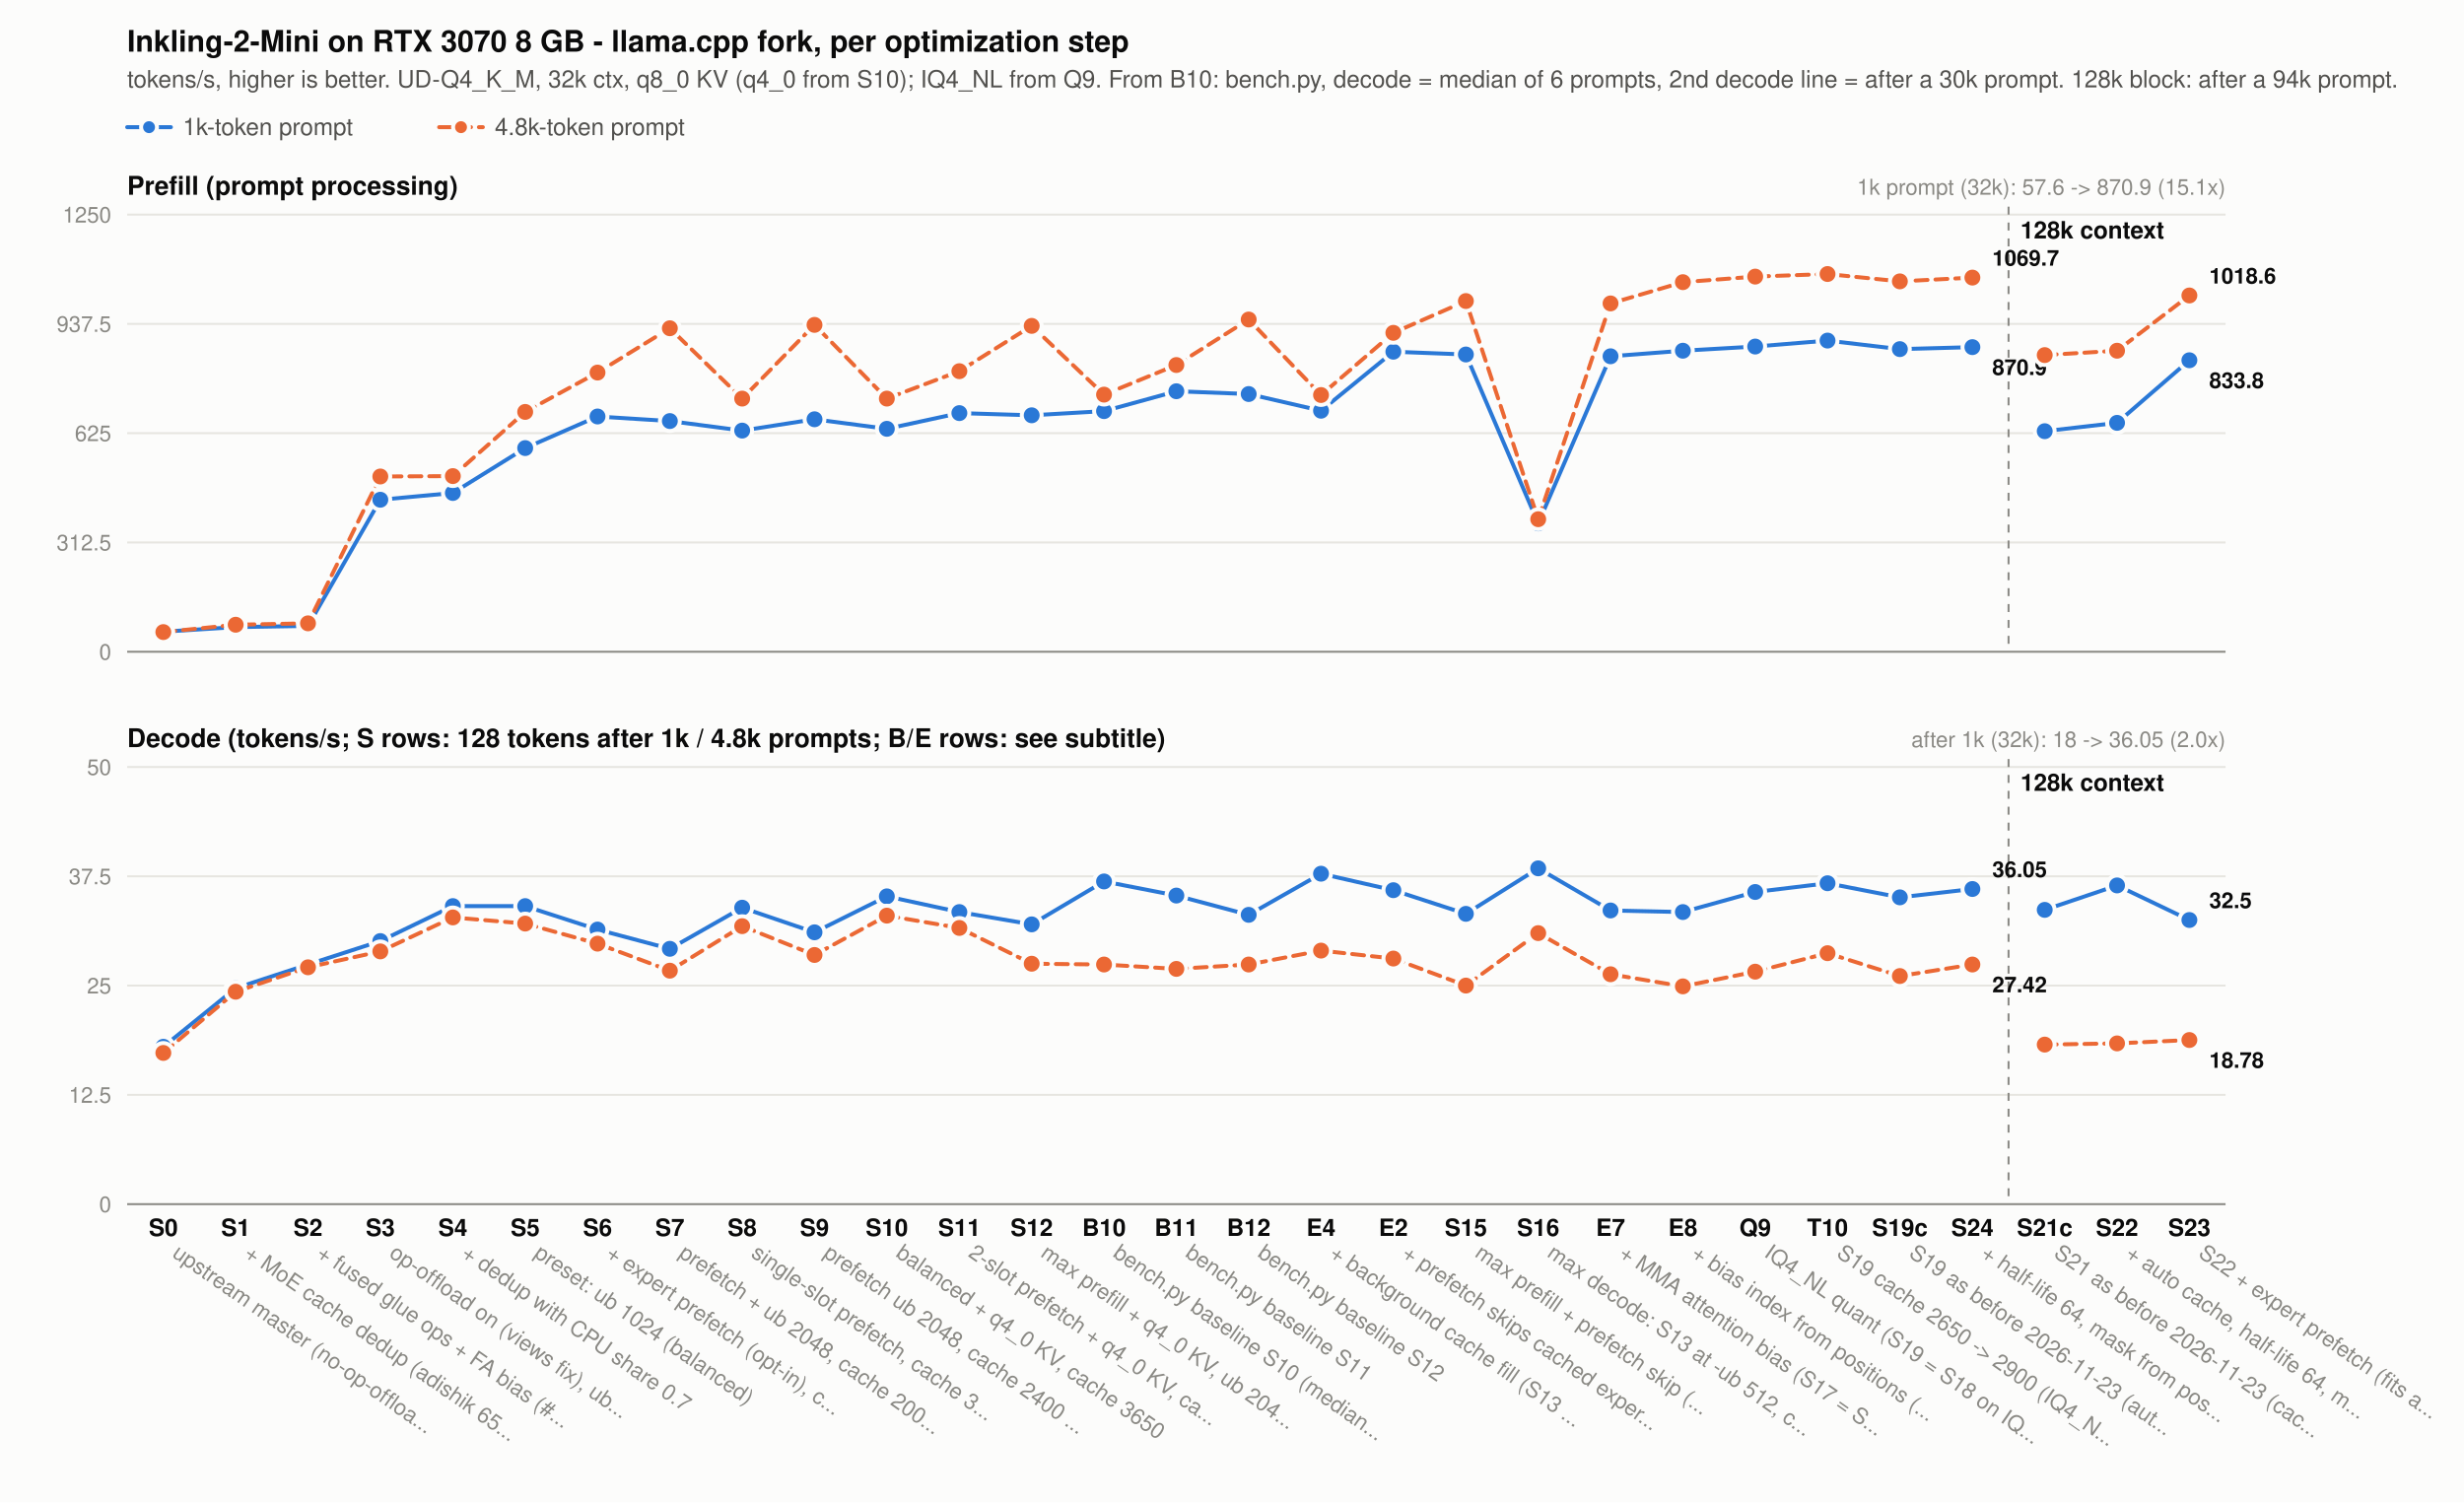
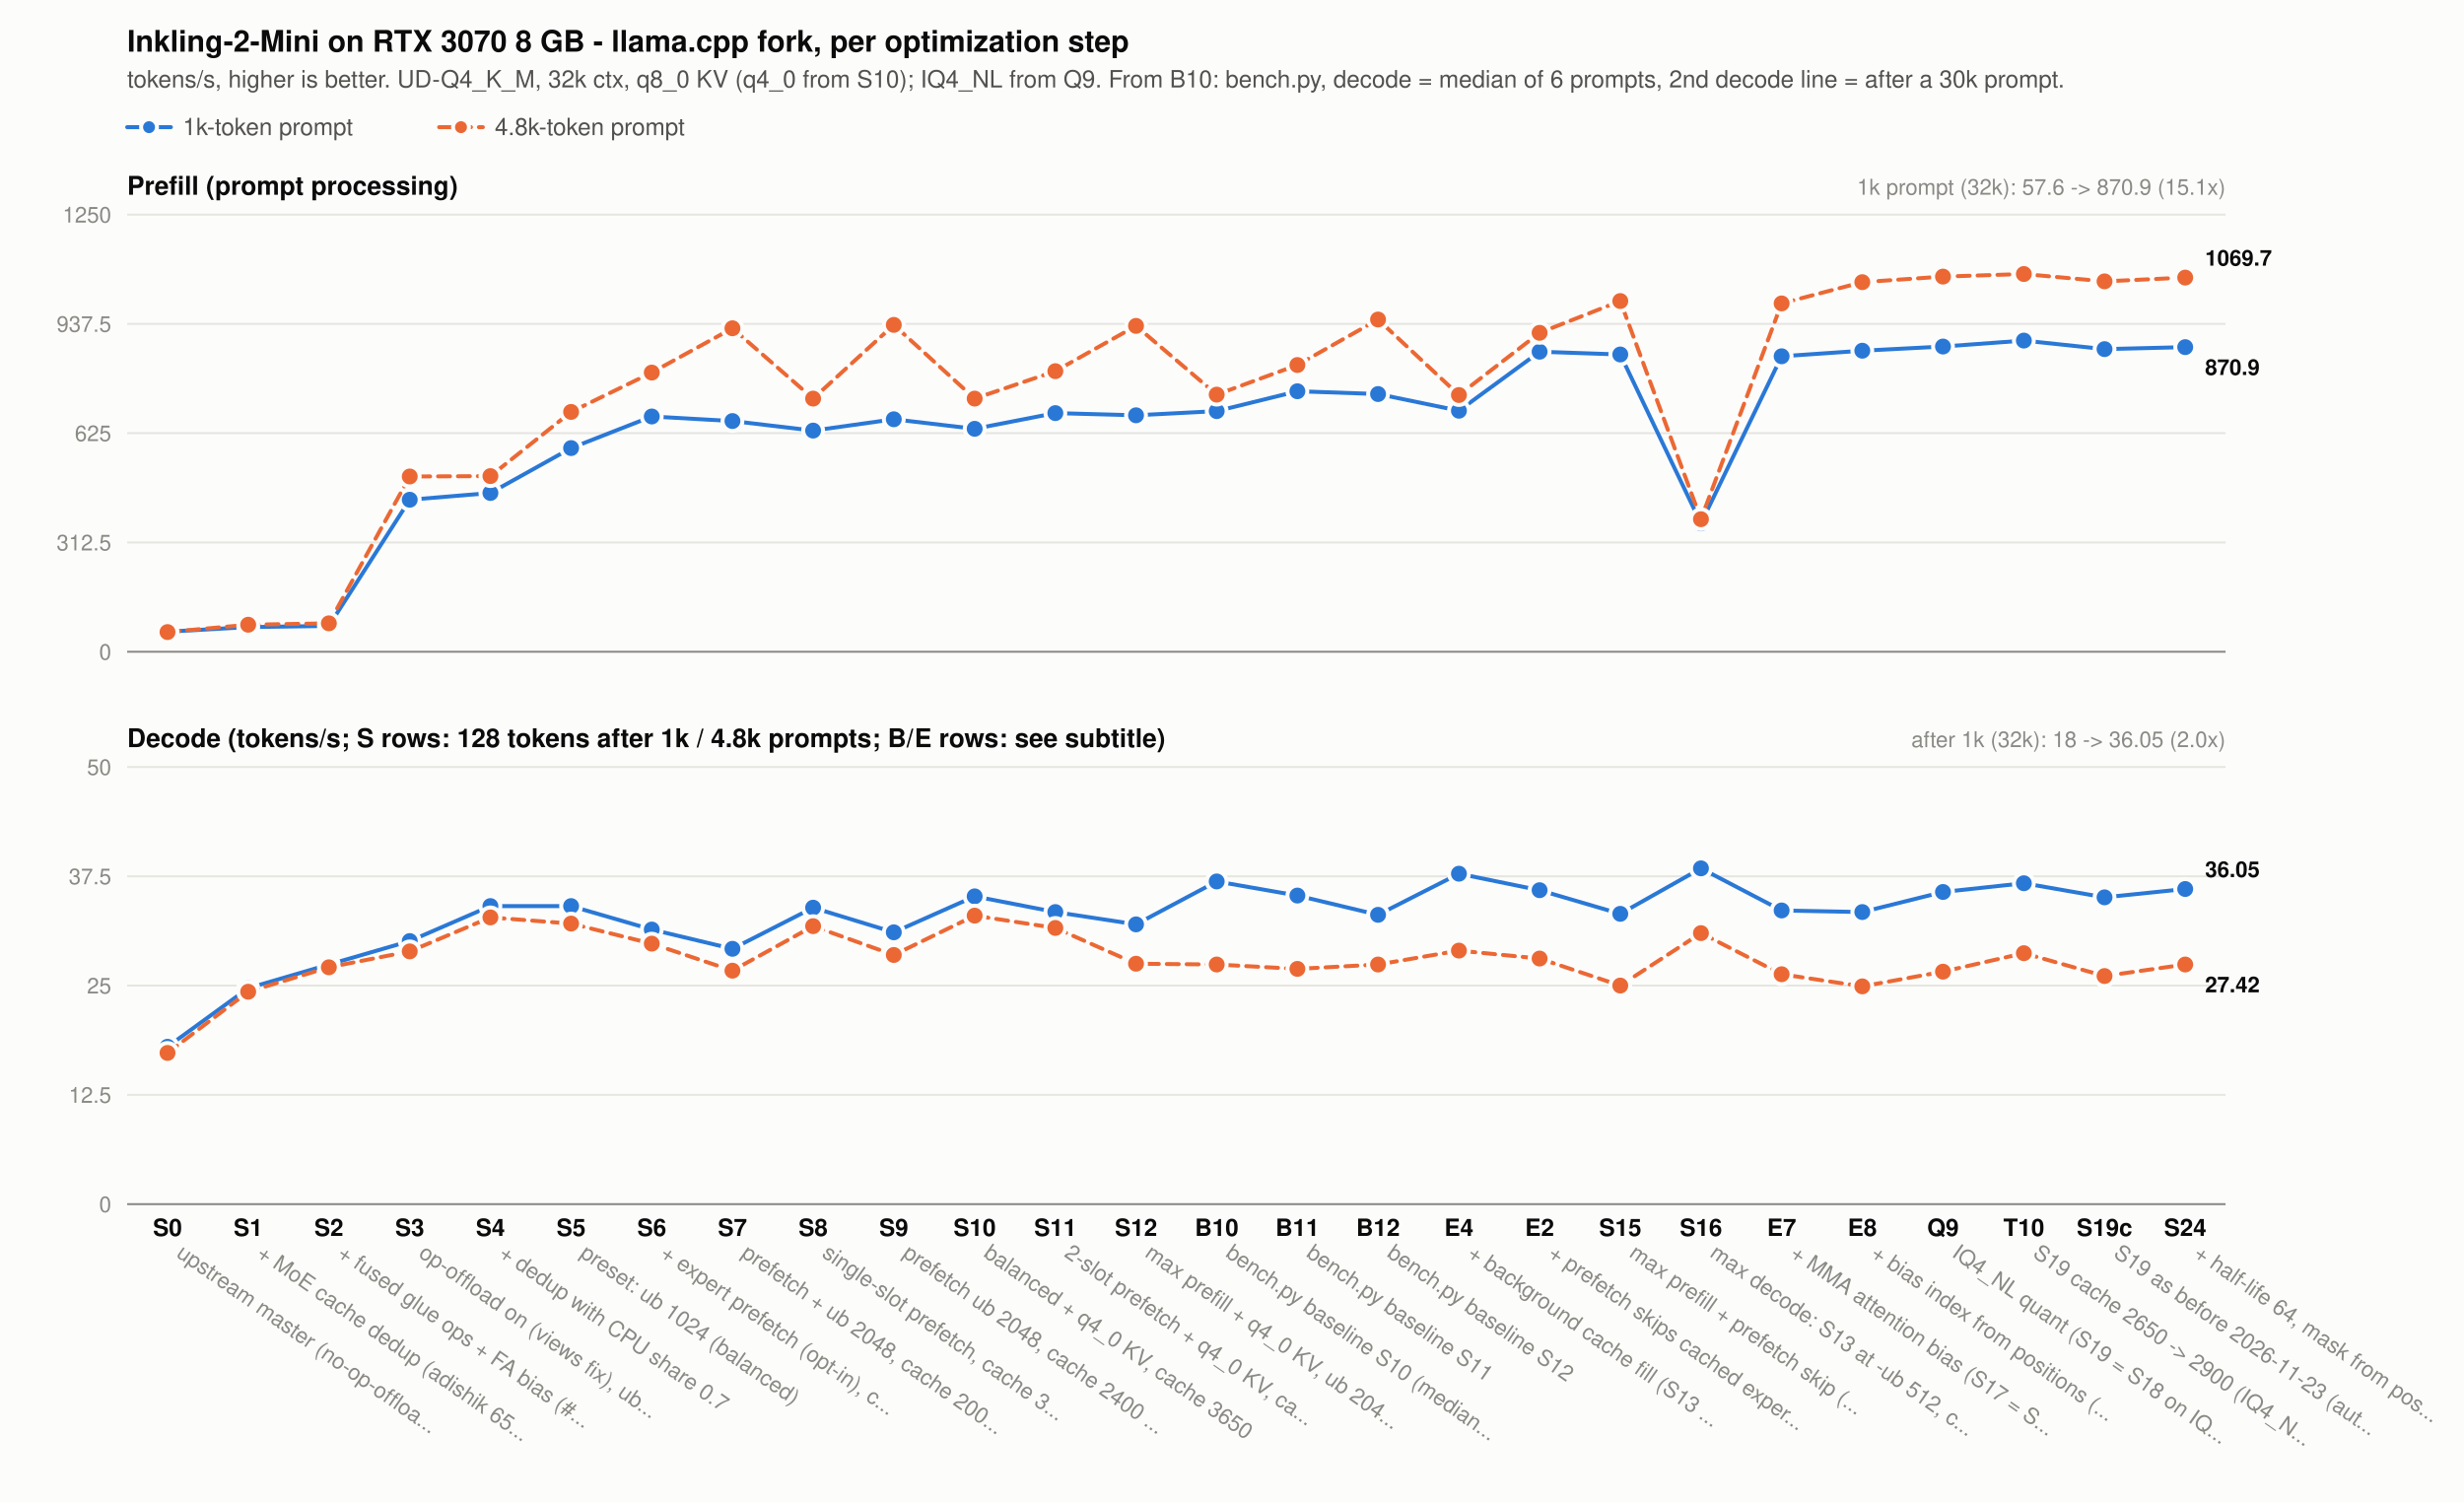
<svg xmlns="http://www.w3.org/2000/svg" viewBox="0 0 1240 756" width="1240" height="756" role="img" aria-label="Inkling-2-Mini prefill and decode speed per optimization step">
  <style>
.bg { fill: #fcfcfb; }
text { font-family: -apple-system, 'Segoe UI', Helvetica, Arial, sans-serif; fill: #52514e; font-size: 12px; }
.title { fill: #0b0b0b; font-size: 15px; font-weight: 600; }
.ptitle { fill: #0b0b0b; font-size: 13px; font-weight: 600; }
.tick { fill: #8a8984; font-size: 11px; }
.grid { stroke: #e6e5e0; stroke-width: 1; }
.base { stroke: #8a8984; stroke-width: 1; }
.l1 { stroke: #2a78d6; fill: none; stroke-width: 2; stroke-linejoin: round; stroke-linecap: round; }
.l2 { stroke: #eb6834; fill: none; stroke-width: 2; stroke-linejoin: round; stroke-linecap: round; stroke-dasharray: 6 4; }
.m1 { fill: #2a78d6; stroke: #fcfcfb; stroke-width: 2; }
.m2 { fill: #eb6834; stroke: #fcfcfb; stroke-width: 2; }
.val { fill: #0b0b0b; font-size: 11px; font-weight: 600; }
@media (prefers-color-scheme: dark) {
  .bg { fill: #1a1a19; }
  text { fill: #c3c2b7; }
  .title, .ptitle, .val { fill: #f0efec; }
  .tick { fill: #8f8e88; }
  .grid { stroke: #33332f; }
  .base { stroke: #8f8e88; }
  .l1 { stroke: #3987e5; } .l2 { stroke: #d95926; }
  .m1 { fill: #3987e5; stroke: #1a1a19; } .m2 { fill: #d95926; stroke: #1a1a19; }
}
</style>
  <rect class="bg" width="1240" height="756" />
  <text class="title" x="64" y="26">Inkling-2-Mini on RTX 3070 8 GB - llama.cpp fork, per optimization step</text>
-   <text x="64" y="44">tokens/s, higher is better. UD-Q4_K_M, 32k ctx, q8_0 KV (q4_0 from S10); IQ4_NL from Q9. From B10: bench.py, decode = median of 6 prompts, 2nd decode line = after a 30k prompt. 128k block: after a 94k prompt.</text>
+   <text x="64" y="44">tokens/s, higher is better. UD-Q4_K_M, 32k ctx, q8_0 KV (q4_0 from S10); IQ4_NL from Q9. From B10: bench.py, decode = median of 6 prompts, 2nd decode line = after a 30k prompt.</text>
  <text class="ptitle" x="64" y="98">Prefill (prompt processing)</text>
  <line class="base" x1="64" x2="1120" y1="328.0" y2="328.0" />
  <text class="tick" x="56" y="332.0" text-anchor="end">0</text>
  <line class="grid" x1="64" x2="1120" y1="273.0" y2="273.0" />
  <text class="tick" x="56" y="277.0" text-anchor="end">312.5</text>
  <line class="grid" x1="64" x2="1120" y1="218.0" y2="218.0" />
  <text class="tick" x="56" y="222.0" text-anchor="end">625</text>
  <line class="grid" x1="64" x2="1120" y1="163.0" y2="163.0" />
  <text class="tick" x="56" y="167.0" text-anchor="end">937.5</text>
  <line class="grid" x1="64" x2="1120" y1="108.0" y2="108.0" />
  <text class="tick" x="56" y="112.0" text-anchor="end">1250</text>
-   <line class="base" x1="1010.8" x2="1010.8" y1="104" y2="328" stroke-dasharray="4 4" />
-   <text class="ptitle" x="1016.8" y="120" style="font-size:12px">128k context</text>
-   <polyline class="l1" points="82.2,317.9 118.6,315.6 155.0,315.0 191.4,251.5 227.9,248.1 264.3,225.5 300.7,209.6 337.1,211.9 373.5,216.7 409.9,211.0 446.3,215.8 482.8,207.9 519.2,209.0 555.6,206.9 592.0,196.9 628.4,198.3 664.8,206.7 701.2,177.0 737.7,178.4 774.1,263.4 810.5,179.3 846.9,176.5 883.3,174.4 919.7,171.4 956.1,175.7 992.6,174.7" />
-   <polyline class="l1" points="1029.0,217.0 1065.4,212.8 1101.8,181.3" />
-   <circle class="m1" cx="82.2" cy="317.9" r="5" />
-   <circle class="m1" cx="118.6" cy="315.6" r="5" />
-   <circle class="m1" cx="155.0" cy="315.0" r="5" />
-   <circle class="m1" cx="191.4" cy="251.5" r="5" />
-   <circle class="m1" cx="227.9" cy="248.1" r="5" />
-   <circle class="m1" cx="264.3" cy="225.5" r="5" />
-   <circle class="m1" cx="300.7" cy="209.6" r="5" />
-   <circle class="m1" cx="337.1" cy="211.9" r="5" />
-   <circle class="m1" cx="373.5" cy="216.7" r="5" />
-   <circle class="m1" cx="409.9" cy="211.0" r="5" />
-   <circle class="m1" cx="446.3" cy="215.8" r="5" />
-   <circle class="m1" cx="482.8" cy="207.9" r="5" />
-   <circle class="m1" cx="519.2" cy="209.0" r="5" />
-   <circle class="m1" cx="555.6" cy="206.9" r="5" />
-   <circle class="m1" cx="592.0" cy="196.9" r="5" />
-   <circle class="m1" cx="628.4" cy="198.3" r="5" />
-   <circle class="m1" cx="664.8" cy="206.7" r="5" />
-   <circle class="m1" cx="701.2" cy="177.0" r="5" />
-   <circle class="m1" cx="737.7" cy="178.4" r="5" />
-   <circle class="m1" cx="774.1" cy="263.4" r="5" />
-   <circle class="m1" cx="810.5" cy="179.3" r="5" />
-   <circle class="m1" cx="846.9" cy="176.5" r="5" />
-   <circle class="m1" cx="883.3" cy="174.4" r="5" />
-   <circle class="m1" cx="919.7" cy="171.4" r="5" />
-   <circle class="m1" cx="956.1" cy="175.7" r="5" />
-   <circle class="m1" cx="992.6" cy="174.7" r="5" />
-   <circle class="m1" cx="1029.0" cy="217.0" r="5" />
-   <circle class="m1" cx="1065.4" cy="212.8" r="5" />
-   <circle class="m1" cx="1101.8" cy="181.3" r="5" />
-   <text class="val" x="1002.6" y="188.7">870.9</text>
-   <text class="val" x="1111.8" y="195.3">833.8</text>
-   <polyline class="l2" points="82.2,318.1 118.6,314.4 155.0,313.7 191.4,239.8 227.9,239.6 264.3,207.3 300.7,187.5 337.1,165.2 373.5,200.6 409.9,163.5 446.3,200.6 482.8,186.8 519.2,164.0 555.6,198.6 592.0,183.7 628.4,160.8 664.8,198.8 701.2,167.5 737.7,151.5 774.1,261.3 810.5,152.7 846.9,142.0 883.3,139.2 919.7,137.9 956.1,141.6 992.6,139.7" />
-   <polyline class="l2" points="1029.0,178.7 1065.4,176.5 1101.8,148.7" />
-   <circle class="m2" cx="82.2" cy="318.1" r="5" />
-   <circle class="m2" cx="118.6" cy="314.4" r="5" />
-   <circle class="m2" cx="155.0" cy="313.7" r="5" />
-   <circle class="m2" cx="191.4" cy="239.8" r="5" />
-   <circle class="m2" cx="227.9" cy="239.6" r="5" />
-   <circle class="m2" cx="264.3" cy="207.3" r="5" />
-   <circle class="m2" cx="300.7" cy="187.5" r="5" />
-   <circle class="m2" cx="337.1" cy="165.2" r="5" />
-   <circle class="m2" cx="373.5" cy="200.6" r="5" />
-   <circle class="m2" cx="409.9" cy="163.5" r="5" />
-   <circle class="m2" cx="446.3" cy="200.6" r="5" />
-   <circle class="m2" cx="482.8" cy="186.8" r="5" />
-   <circle class="m2" cx="519.2" cy="164.0" r="5" />
-   <circle class="m2" cx="555.6" cy="198.6" r="5" />
-   <circle class="m2" cx="592.0" cy="183.7" r="5" />
-   <circle class="m2" cx="628.4" cy="160.8" r="5" />
-   <circle class="m2" cx="664.8" cy="198.8" r="5" />
-   <circle class="m2" cx="701.2" cy="167.5" r="5" />
-   <circle class="m2" cx="737.7" cy="151.5" r="5" />
-   <circle class="m2" cx="774.1" cy="261.3" r="5" />
-   <circle class="m2" cx="810.5" cy="152.7" r="5" />
-   <circle class="m2" cx="846.9" cy="142.0" r="5" />
-   <circle class="m2" cx="883.3" cy="139.2" r="5" />
-   <circle class="m2" cx="919.7" cy="137.9" r="5" />
-   <circle class="m2" cx="956.1" cy="141.6" r="5" />
-   <circle class="m2" cx="992.6" cy="139.7" r="5" />
-   <circle class="m2" cx="1029.0" cy="178.7" r="5" />
-   <circle class="m2" cx="1065.4" cy="176.5" r="5" />
-   <circle class="m2" cx="1101.8" cy="148.7" r="5" />
-   <text class="val" x="1002.6" y="133.7">1069.7</text>
-   <text class="val" x="1111.8" y="142.7">1018.6</text>
+   <polyline class="l1" points="84.3,317.9 124.9,315.6 165.5,315.0 206.2,251.5 246.8,248.1 287.4,225.5 328.0,209.6 368.6,211.9 409.2,216.7 449.8,211.0 490.5,215.8 531.1,207.9 571.7,209.0 612.3,206.9 652.9,196.9 693.5,198.3 734.2,206.7 774.8,177.0 815.4,178.4 856.0,263.4 896.6,179.3 937.2,176.5 977.8,174.4 1018.5,171.4 1059.1,175.7 1099.7,174.7" />
+   <circle class="m1" cx="84.3" cy="317.9" r="5" />
+   <circle class="m1" cx="124.9" cy="315.6" r="5" />
+   <circle class="m1" cx="165.5" cy="315.0" r="5" />
+   <circle class="m1" cx="206.2" cy="251.5" r="5" />
+   <circle class="m1" cx="246.8" cy="248.1" r="5" />
+   <circle class="m1" cx="287.4" cy="225.5" r="5" />
+   <circle class="m1" cx="328.0" cy="209.6" r="5" />
+   <circle class="m1" cx="368.6" cy="211.9" r="5" />
+   <circle class="m1" cx="409.2" cy="216.7" r="5" />
+   <circle class="m1" cx="449.8" cy="211.0" r="5" />
+   <circle class="m1" cx="490.5" cy="215.8" r="5" />
+   <circle class="m1" cx="531.1" cy="207.9" r="5" />
+   <circle class="m1" cx="571.7" cy="209.0" r="5" />
+   <circle class="m1" cx="612.3" cy="206.9" r="5" />
+   <circle class="m1" cx="652.9" cy="196.9" r="5" />
+   <circle class="m1" cx="693.5" cy="198.3" r="5" />
+   <circle class="m1" cx="734.2" cy="206.7" r="5" />
+   <circle class="m1" cx="774.8" cy="177.0" r="5" />
+   <circle class="m1" cx="815.4" cy="178.4" r="5" />
+   <circle class="m1" cx="856.0" cy="263.4" r="5" />
+   <circle class="m1" cx="896.6" cy="179.3" r="5" />
+   <circle class="m1" cx="937.2" cy="176.5" r="5" />
+   <circle class="m1" cx="977.8" cy="174.4" r="5" />
+   <circle class="m1" cx="1018.5" cy="171.4" r="5" />
+   <circle class="m1" cx="1059.1" cy="175.7" r="5" />
+   <circle class="m1" cx="1099.7" cy="174.7" r="5" />
+   <text class="val" x="1109.7" y="188.7">870.9</text>
+   <polyline class="l2" points="84.3,318.1 124.9,314.4 165.5,313.7 206.2,239.8 246.8,239.6 287.4,207.3 328.0,187.5 368.6,165.2 409.2,200.6 449.8,163.5 490.5,200.6 531.1,186.8 571.7,164.0 612.3,198.6 652.9,183.7 693.5,160.8 734.2,198.8 774.8,167.5 815.4,151.5 856.0,261.3 896.6,152.7 937.2,142.0 977.8,139.2 1018.5,137.9 1059.1,141.6 1099.7,139.7" />
+   <circle class="m2" cx="84.3" cy="318.1" r="5" />
+   <circle class="m2" cx="124.9" cy="314.4" r="5" />
+   <circle class="m2" cx="165.5" cy="313.7" r="5" />
+   <circle class="m2" cx="206.2" cy="239.8" r="5" />
+   <circle class="m2" cx="246.8" cy="239.6" r="5" />
+   <circle class="m2" cx="287.4" cy="207.3" r="5" />
+   <circle class="m2" cx="328.0" cy="187.5" r="5" />
+   <circle class="m2" cx="368.6" cy="165.2" r="5" />
+   <circle class="m2" cx="409.2" cy="200.6" r="5" />
+   <circle class="m2" cx="449.8" cy="163.5" r="5" />
+   <circle class="m2" cx="490.5" cy="200.6" r="5" />
+   <circle class="m2" cx="531.1" cy="186.8" r="5" />
+   <circle class="m2" cx="571.7" cy="164.0" r="5" />
+   <circle class="m2" cx="612.3" cy="198.6" r="5" />
+   <circle class="m2" cx="652.9" cy="183.7" r="5" />
+   <circle class="m2" cx="693.5" cy="160.8" r="5" />
+   <circle class="m2" cx="734.2" cy="198.8" r="5" />
+   <circle class="m2" cx="774.8" cy="167.5" r="5" />
+   <circle class="m2" cx="815.4" cy="151.5" r="5" />
+   <circle class="m2" cx="856.0" cy="261.3" r="5" />
+   <circle class="m2" cx="896.6" cy="152.7" r="5" />
+   <circle class="m2" cx="937.2" cy="142.0" r="5" />
+   <circle class="m2" cx="977.8" cy="139.2" r="5" />
+   <circle class="m2" cx="1018.5" cy="137.9" r="5" />
+   <circle class="m2" cx="1059.1" cy="141.6" r="5" />
+   <circle class="m2" cx="1099.7" cy="139.7" r="5" />
+   <text class="val" x="1109.7" y="133.7">1069.7</text>
  <text class="tick" x="1120" y="98" text-anchor="end">1k prompt (32k): 57.6 -&gt; 870.9 (15.1x)</text>
  <text class="ptitle" x="64" y="376">Decode (tokens/s; S rows: 128 tokens after 1k / 4.8k prompts; B/E rows: see subtitle)</text>
  <line class="base" x1="64" x2="1120" y1="606.0" y2="606.0" />
  <text class="tick" x="56" y="610.0" text-anchor="end">0</text>
  <line class="grid" x1="64" x2="1120" y1="551.0" y2="551.0" />
  <text class="tick" x="56" y="555.0" text-anchor="end">12.5</text>
  <line class="grid" x1="64" x2="1120" y1="496.0" y2="496.0" />
  <text class="tick" x="56" y="500.0" text-anchor="end">25</text>
  <line class="grid" x1="64" x2="1120" y1="441.0" y2="441.0" />
  <text class="tick" x="56" y="445.0" text-anchor="end">37.5</text>
  <line class="grid" x1="64" x2="1120" y1="386.0" y2="386.0" />
  <text class="tick" x="56" y="390.0" text-anchor="end">50</text>
-   <line class="base" x1="1010.8" x2="1010.8" y1="382" y2="606" stroke-dasharray="4 4" />
-   <text class="ptitle" x="1016.8" y="398" style="font-size:12px">128k context</text>
-   <polyline class="l1" points="82.2,526.8 118.6,497.3 155.0,485.4 191.4,473.6 227.9,456.0 264.3,456.0 300.7,467.8 337.1,477.5 373.5,456.8 409.9,469.2 446.3,451.1 482.8,459.0 519.2,465.2 555.6,443.6 592.0,450.7 628.4,460.4 664.8,439.7 701.2,448.0 737.7,459.9 774.1,437.0 810.5,458.2 846.9,459.0 883.3,448.9 919.7,444.5 956.1,451.6 992.6,447.4" />
-   <polyline class="l1" points="1029.0,457.9 1065.4,445.6 1101.8,463.0" />
-   <circle class="m1" cx="82.2" cy="526.8" r="5" />
-   <circle class="m1" cx="118.6" cy="497.3" r="5" />
-   <circle class="m1" cx="155.0" cy="485.4" r="5" />
-   <circle class="m1" cx="191.4" cy="473.6" r="5" />
-   <circle class="m1" cx="227.9" cy="456.0" r="5" />
-   <circle class="m1" cx="264.3" cy="456.0" r="5" />
-   <circle class="m1" cx="300.7" cy="467.8" r="5" />
-   <circle class="m1" cx="337.1" cy="477.5" r="5" />
-   <circle class="m1" cx="373.5" cy="456.8" r="5" />
-   <circle class="m1" cx="409.9" cy="469.2" r="5" />
-   <circle class="m1" cx="446.3" cy="451.1" r="5" />
-   <circle class="m1" cx="482.8" cy="459.0" r="5" />
-   <circle class="m1" cx="519.2" cy="465.2" r="5" />
-   <circle class="m1" cx="555.6" cy="443.6" r="5" />
-   <circle class="m1" cx="592.0" cy="450.7" r="5" />
-   <circle class="m1" cx="628.4" cy="460.4" r="5" />
-   <circle class="m1" cx="664.8" cy="439.7" r="5" />
-   <circle class="m1" cx="701.2" cy="448.0" r="5" />
-   <circle class="m1" cx="737.7" cy="459.9" r="5" />
-   <circle class="m1" cx="774.1" cy="437.0" r="5" />
-   <circle class="m1" cx="810.5" cy="458.2" r="5" />
-   <circle class="m1" cx="846.9" cy="459.0" r="5" />
-   <circle class="m1" cx="883.3" cy="448.9" r="5" />
-   <circle class="m1" cx="919.7" cy="444.5" r="5" />
-   <circle class="m1" cx="956.1" cy="451.6" r="5" />
-   <circle class="m1" cx="992.6" cy="447.4" r="5" />
-   <circle class="m1" cx="1029.0" cy="457.9" r="5" />
-   <circle class="m1" cx="1065.4" cy="445.6" r="5" />
-   <circle class="m1" cx="1101.8" cy="463.0" r="5" />
-   <text class="val" x="1002.6" y="441.4">36.05</text>
-   <text class="val" x="1111.8" y="457.0">32.5</text>
-   <polyline class="l2" points="82.2,529.9 118.6,499.1 155.0,486.8 191.4,478.8 227.9,461.7 264.3,464.8 300.7,474.9 337.1,488.5 373.5,466.1 409.9,480.6 446.3,460.8 482.8,467.0 519.2,485.0 555.6,485.4 592.0,487.6 628.4,485.4 664.8,478.4 701.2,482.4 737.7,496.0 774.1,469.6 810.5,490.3 846.9,496.4 883.3,489.0 919.7,479.7 956.1,491.2 992.6,485.4" />
-   <polyline class="l2" points="1029.0,525.7 1065.4,525.1 1101.8,523.4" />
-   <circle class="m2" cx="82.2" cy="529.9" r="5" />
-   <circle class="m2" cx="118.6" cy="499.1" r="5" />
-   <circle class="m2" cx="155.0" cy="486.8" r="5" />
-   <circle class="m2" cx="191.4" cy="478.8" r="5" />
-   <circle class="m2" cx="227.9" cy="461.7" r="5" />
-   <circle class="m2" cx="264.3" cy="464.8" r="5" />
-   <circle class="m2" cx="300.7" cy="474.9" r="5" />
-   <circle class="m2" cx="337.1" cy="488.5" r="5" />
-   <circle class="m2" cx="373.5" cy="466.1" r="5" />
-   <circle class="m2" cx="409.9" cy="480.6" r="5" />
-   <circle class="m2" cx="446.3" cy="460.8" r="5" />
-   <circle class="m2" cx="482.8" cy="467.0" r="5" />
-   <circle class="m2" cx="519.2" cy="485.0" r="5" />
-   <circle class="m2" cx="555.6" cy="485.4" r="5" />
-   <circle class="m2" cx="592.0" cy="487.6" r="5" />
-   <circle class="m2" cx="628.4" cy="485.4" r="5" />
-   <circle class="m2" cx="664.8" cy="478.4" r="5" />
-   <circle class="m2" cx="701.2" cy="482.4" r="5" />
-   <circle class="m2" cx="737.7" cy="496.0" r="5" />
-   <circle class="m2" cx="774.1" cy="469.6" r="5" />
-   <circle class="m2" cx="810.5" cy="490.3" r="5" />
-   <circle class="m2" cx="846.9" cy="496.4" r="5" />
-   <circle class="m2" cx="883.3" cy="489.0" r="5" />
-   <circle class="m2" cx="919.7" cy="479.7" r="5" />
-   <circle class="m2" cx="956.1" cy="491.2" r="5" />
-   <circle class="m2" cx="992.6" cy="485.4" r="5" />
-   <circle class="m2" cx="1029.0" cy="525.7" r="5" />
-   <circle class="m2" cx="1065.4" cy="525.1" r="5" />
-   <circle class="m2" cx="1101.8" cy="523.4" r="5" />
-   <text class="val" x="1002.6" y="499.4">27.42</text>
-   <text class="val" x="1111.8" y="537.4">18.78</text>
+   <polyline class="l1" points="84.3,526.8 124.9,497.3 165.5,485.4 206.2,473.6 246.8,456.0 287.4,456.0 328.0,467.8 368.6,477.5 409.2,456.8 449.8,469.2 490.5,451.1 531.1,459.0 571.7,465.2 612.3,443.6 652.9,450.7 693.5,460.4 734.2,439.7 774.8,448.0 815.4,459.9 856.0,437.0 896.6,458.2 937.2,459.0 977.8,448.9 1018.5,444.5 1059.1,451.6 1099.7,447.4" />
+   <circle class="m1" cx="84.3" cy="526.8" r="5" />
+   <circle class="m1" cx="124.9" cy="497.3" r="5" />
+   <circle class="m1" cx="165.5" cy="485.4" r="5" />
+   <circle class="m1" cx="206.2" cy="473.6" r="5" />
+   <circle class="m1" cx="246.8" cy="456.0" r="5" />
+   <circle class="m1" cx="287.4" cy="456.0" r="5" />
+   <circle class="m1" cx="328.0" cy="467.8" r="5" />
+   <circle class="m1" cx="368.6" cy="477.5" r="5" />
+   <circle class="m1" cx="409.2" cy="456.8" r="5" />
+   <circle class="m1" cx="449.8" cy="469.2" r="5" />
+   <circle class="m1" cx="490.5" cy="451.1" r="5" />
+   <circle class="m1" cx="531.1" cy="459.0" r="5" />
+   <circle class="m1" cx="571.7" cy="465.2" r="5" />
+   <circle class="m1" cx="612.3" cy="443.6" r="5" />
+   <circle class="m1" cx="652.9" cy="450.7" r="5" />
+   <circle class="m1" cx="693.5" cy="460.4" r="5" />
+   <circle class="m1" cx="734.2" cy="439.7" r="5" />
+   <circle class="m1" cx="774.8" cy="448.0" r="5" />
+   <circle class="m1" cx="815.4" cy="459.9" r="5" />
+   <circle class="m1" cx="856.0" cy="437.0" r="5" />
+   <circle class="m1" cx="896.6" cy="458.2" r="5" />
+   <circle class="m1" cx="937.2" cy="459.0" r="5" />
+   <circle class="m1" cx="977.8" cy="448.9" r="5" />
+   <circle class="m1" cx="1018.5" cy="444.5" r="5" />
+   <circle class="m1" cx="1059.1" cy="451.6" r="5" />
+   <circle class="m1" cx="1099.7" cy="447.4" r="5" />
+   <text class="val" x="1109.7" y="441.4">36.05</text>
+   <polyline class="l2" points="84.3,529.9 124.9,499.1 165.5,486.8 206.2,478.8 246.8,461.7 287.4,464.8 328.0,474.9 368.6,488.5 409.2,466.1 449.8,480.6 490.5,460.8 531.1,467.0 571.7,485.0 612.3,485.4 652.9,487.6 693.5,485.4 734.2,478.4 774.8,482.4 815.4,496.0 856.0,469.6 896.6,490.3 937.2,496.4 977.8,489.0 1018.5,479.7 1059.1,491.2 1099.7,485.4" />
+   <circle class="m2" cx="84.3" cy="529.9" r="5" />
+   <circle class="m2" cx="124.9" cy="499.1" r="5" />
+   <circle class="m2" cx="165.5" cy="486.8" r="5" />
+   <circle class="m2" cx="206.2" cy="478.8" r="5" />
+   <circle class="m2" cx="246.8" cy="461.7" r="5" />
+   <circle class="m2" cx="287.4" cy="464.8" r="5" />
+   <circle class="m2" cx="328.0" cy="474.9" r="5" />
+   <circle class="m2" cx="368.6" cy="488.5" r="5" />
+   <circle class="m2" cx="409.2" cy="466.1" r="5" />
+   <circle class="m2" cx="449.8" cy="480.6" r="5" />
+   <circle class="m2" cx="490.5" cy="460.8" r="5" />
+   <circle class="m2" cx="531.1" cy="467.0" r="5" />
+   <circle class="m2" cx="571.7" cy="485.0" r="5" />
+   <circle class="m2" cx="612.3" cy="485.4" r="5" />
+   <circle class="m2" cx="652.9" cy="487.6" r="5" />
+   <circle class="m2" cx="693.5" cy="485.4" r="5" />
+   <circle class="m2" cx="734.2" cy="478.4" r="5" />
+   <circle class="m2" cx="774.8" cy="482.4" r="5" />
+   <circle class="m2" cx="815.4" cy="496.0" r="5" />
+   <circle class="m2" cx="856.0" cy="469.6" r="5" />
+   <circle class="m2" cx="896.6" cy="490.3" r="5" />
+   <circle class="m2" cx="937.2" cy="496.4" r="5" />
+   <circle class="m2" cx="977.8" cy="489.0" r="5" />
+   <circle class="m2" cx="1018.5" cy="479.7" r="5" />
+   <circle class="m2" cx="1059.1" cy="491.2" r="5" />
+   <circle class="m2" cx="1099.7" cy="485.4" r="5" />
+   <text class="val" x="1109.7" y="499.4">27.42</text>
  <text class="tick" x="1120" y="376" text-anchor="end">after 1k (32k): 18 -&gt; 36.05 (2.0x)</text>
-   <text class="ptitle" x="82.2" y="622" text-anchor="middle" style="font-size:12px">S0</text>
-   <text class="tick" transform="translate(86.2,632) rotate(35)" text-anchor="start">upstream master (no-op-offloa...</text>
-   <text class="ptitle" x="118.6" y="622" text-anchor="middle" style="font-size:12px">S1</text>
-   <text class="tick" transform="translate(122.6,632) rotate(35)" text-anchor="start">+ MoE cache dedup (adishik 65...</text>
-   <text class="ptitle" x="155.0" y="622" text-anchor="middle" style="font-size:12px">S2</text>
-   <text class="tick" transform="translate(159.0,632) rotate(35)" text-anchor="start">+ fused glue ops + FA bias (#...</text>
-   <text class="ptitle" x="191.4" y="622" text-anchor="middle" style="font-size:12px">S3</text>
-   <text class="tick" transform="translate(195.4,632) rotate(35)" text-anchor="start">op-offload on (views fix), ub...</text>
-   <text class="ptitle" x="227.9" y="622" text-anchor="middle" style="font-size:12px">S4</text>
-   <text class="tick" transform="translate(231.9,632) rotate(35)" text-anchor="start">+ dedup with CPU share 0.7</text>
-   <text class="ptitle" x="264.3" y="622" text-anchor="middle" style="font-size:12px">S5</text>
-   <text class="tick" transform="translate(268.3,632) rotate(35)" text-anchor="start">preset: ub 1024 (balanced)</text>
-   <text class="ptitle" x="300.7" y="622" text-anchor="middle" style="font-size:12px">S6</text>
-   <text class="tick" transform="translate(304.7,632) rotate(35)" text-anchor="start">+ expert prefetch (opt-in), c...</text>
-   <text class="ptitle" x="337.1" y="622" text-anchor="middle" style="font-size:12px">S7</text>
-   <text class="tick" transform="translate(341.1,632) rotate(35)" text-anchor="start">prefetch + ub 2048, cache 200...</text>
-   <text class="ptitle" x="373.5" y="622" text-anchor="middle" style="font-size:12px">S8</text>
-   <text class="tick" transform="translate(377.5,632) rotate(35)" text-anchor="start">single-slot prefetch, cache 3...</text>
-   <text class="ptitle" x="409.9" y="622" text-anchor="middle" style="font-size:12px">S9</text>
-   <text class="tick" transform="translate(413.9,632) rotate(35)" text-anchor="start">prefetch ub 2048, cache 2400 ...</text>
-   <text class="ptitle" x="446.3" y="622" text-anchor="middle" style="font-size:12px">S10</text>
-   <text class="tick" transform="translate(450.3,632) rotate(35)" text-anchor="start">balanced + q4_0 KV, cache 3650</text>
-   <text class="ptitle" x="482.8" y="622" text-anchor="middle" style="font-size:12px">S11</text>
-   <text class="tick" transform="translate(486.8,632) rotate(35)" text-anchor="start">2-slot prefetch + q4_0 KV, ca...</text>
-   <text class="ptitle" x="519.2" y="622" text-anchor="middle" style="font-size:12px">S12</text>
-   <text class="tick" transform="translate(523.2,632) rotate(35)" text-anchor="start">max prefill + q4_0 KV, ub 204...</text>
-   <text class="ptitle" x="555.6" y="622" text-anchor="middle" style="font-size:12px">B10</text>
-   <text class="tick" transform="translate(559.6,632) rotate(35)" text-anchor="start">bench.py baseline S10 (median...</text>
-   <text class="ptitle" x="592.0" y="622" text-anchor="middle" style="font-size:12px">B11</text>
-   <text class="tick" transform="translate(596.0,632) rotate(35)" text-anchor="start">bench.py baseline S11</text>
-   <text class="ptitle" x="628.4" y="622" text-anchor="middle" style="font-size:12px">B12</text>
-   <text class="tick" transform="translate(632.4,632) rotate(35)" text-anchor="start">bench.py baseline S12</text>
-   <text class="ptitle" x="664.8" y="622" text-anchor="middle" style="font-size:12px">E4</text>
-   <text class="tick" transform="translate(668.8,632) rotate(35)" text-anchor="start">+ background cache fill (S13 ...</text>
-   <text class="ptitle" x="701.2" y="622" text-anchor="middle" style="font-size:12px">E2</text>
-   <text class="tick" transform="translate(705.2,632) rotate(35)" text-anchor="start">+ prefetch skips cached exper...</text>
-   <text class="ptitle" x="737.7" y="622" text-anchor="middle" style="font-size:12px">S15</text>
-   <text class="tick" transform="translate(741.7,632) rotate(35)" text-anchor="start">max prefill + prefetch skip (...</text>
-   <text class="ptitle" x="774.1" y="622" text-anchor="middle" style="font-size:12px">S16</text>
-   <text class="tick" transform="translate(778.1,632) rotate(35)" text-anchor="start">max decode: S13 at -ub 512, c...</text>
-   <text class="ptitle" x="810.5" y="622" text-anchor="middle" style="font-size:12px">E7</text>
-   <text class="tick" transform="translate(814.5,632) rotate(35)" text-anchor="start">+ MMA attention bias (S17 = S...</text>
-   <text class="ptitle" x="846.9" y="622" text-anchor="middle" style="font-size:12px">E8</text>
-   <text class="tick" transform="translate(850.9,632) rotate(35)" text-anchor="start">+ bias index from positions (...</text>
-   <text class="ptitle" x="883.3" y="622" text-anchor="middle" style="font-size:12px">Q9</text>
-   <text class="tick" transform="translate(887.3,632) rotate(35)" text-anchor="start">IQ4_NL quant (S19 = S18 on IQ...</text>
-   <text class="ptitle" x="919.7" y="622" text-anchor="middle" style="font-size:12px">T10</text>
-   <text class="tick" transform="translate(923.7,632) rotate(35)" text-anchor="start">S19 cache 2650 -&gt; 2900 (IQ4_N...</text>
-   <text class="ptitle" x="956.1" y="622" text-anchor="middle" style="font-size:12px">S19c</text>
-   <text class="tick" transform="translate(960.1,632) rotate(35)" text-anchor="start">S19 as before 2026-11-23 (aut...</text>
-   <text class="ptitle" x="992.6" y="622" text-anchor="middle" style="font-size:12px">S24</text>
-   <text class="tick" transform="translate(996.6,632) rotate(35)" text-anchor="start">+ half-life 64, mask from pos...</text>
-   <text class="ptitle" x="1029.0" y="622" text-anchor="middle" style="font-size:12px">S21c</text>
-   <text class="tick" transform="translate(1033.0,632) rotate(35)" text-anchor="start">S21 as before 2026-11-23 (cac...</text>
-   <text class="ptitle" x="1065.4" y="622" text-anchor="middle" style="font-size:12px">S22</text>
-   <text class="tick" transform="translate(1069.4,632) rotate(35)" text-anchor="start">+ auto cache, half-life 64, m...</text>
-   <text class="ptitle" x="1101.8" y="622" text-anchor="middle" style="font-size:12px">S23</text>
-   <text class="tick" transform="translate(1105.8,632) rotate(35)" text-anchor="start">S22 + expert prefetch (fits a...</text>
+   <text class="ptitle" x="84.3" y="622" text-anchor="middle" style="font-size:12px">S0</text>
+   <text class="tick" transform="translate(88.3,632) rotate(35)" text-anchor="start">upstream master (no-op-offloa...</text>
+   <text class="ptitle" x="124.9" y="622" text-anchor="middle" style="font-size:12px">S1</text>
+   <text class="tick" transform="translate(128.9,632) rotate(35)" text-anchor="start">+ MoE cache dedup (adishik 65...</text>
+   <text class="ptitle" x="165.5" y="622" text-anchor="middle" style="font-size:12px">S2</text>
+   <text class="tick" transform="translate(169.5,632) rotate(35)" text-anchor="start">+ fused glue ops + FA bias (#...</text>
+   <text class="ptitle" x="206.2" y="622" text-anchor="middle" style="font-size:12px">S3</text>
+   <text class="tick" transform="translate(210.2,632) rotate(35)" text-anchor="start">op-offload on (views fix), ub...</text>
+   <text class="ptitle" x="246.8" y="622" text-anchor="middle" style="font-size:12px">S4</text>
+   <text class="tick" transform="translate(250.8,632) rotate(35)" text-anchor="start">+ dedup with CPU share 0.7</text>
+   <text class="ptitle" x="287.4" y="622" text-anchor="middle" style="font-size:12px">S5</text>
+   <text class="tick" transform="translate(291.4,632) rotate(35)" text-anchor="start">preset: ub 1024 (balanced)</text>
+   <text class="ptitle" x="328.0" y="622" text-anchor="middle" style="font-size:12px">S6</text>
+   <text class="tick" transform="translate(332.0,632) rotate(35)" text-anchor="start">+ expert prefetch (opt-in), c...</text>
+   <text class="ptitle" x="368.6" y="622" text-anchor="middle" style="font-size:12px">S7</text>
+   <text class="tick" transform="translate(372.6,632) rotate(35)" text-anchor="start">prefetch + ub 2048, cache 200...</text>
+   <text class="ptitle" x="409.2" y="622" text-anchor="middle" style="font-size:12px">S8</text>
+   <text class="tick" transform="translate(413.2,632) rotate(35)" text-anchor="start">single-slot prefetch, cache 3...</text>
+   <text class="ptitle" x="449.8" y="622" text-anchor="middle" style="font-size:12px">S9</text>
+   <text class="tick" transform="translate(453.8,632) rotate(35)" text-anchor="start">prefetch ub 2048, cache 2400 ...</text>
+   <text class="ptitle" x="490.5" y="622" text-anchor="middle" style="font-size:12px">S10</text>
+   <text class="tick" transform="translate(494.5,632) rotate(35)" text-anchor="start">balanced + q4_0 KV, cache 3650</text>
+   <text class="ptitle" x="531.1" y="622" text-anchor="middle" style="font-size:12px">S11</text>
+   <text class="tick" transform="translate(535.1,632) rotate(35)" text-anchor="start">2-slot prefetch + q4_0 KV, ca...</text>
+   <text class="ptitle" x="571.7" y="622" text-anchor="middle" style="font-size:12px">S12</text>
+   <text class="tick" transform="translate(575.7,632) rotate(35)" text-anchor="start">max prefill + q4_0 KV, ub 204...</text>
+   <text class="ptitle" x="612.3" y="622" text-anchor="middle" style="font-size:12px">B10</text>
+   <text class="tick" transform="translate(616.3,632) rotate(35)" text-anchor="start">bench.py baseline S10 (median...</text>
+   <text class="ptitle" x="652.9" y="622" text-anchor="middle" style="font-size:12px">B11</text>
+   <text class="tick" transform="translate(656.9,632) rotate(35)" text-anchor="start">bench.py baseline S11</text>
+   <text class="ptitle" x="693.5" y="622" text-anchor="middle" style="font-size:12px">B12</text>
+   <text class="tick" transform="translate(697.5,632) rotate(35)" text-anchor="start">bench.py baseline S12</text>
+   <text class="ptitle" x="734.2" y="622" text-anchor="middle" style="font-size:12px">E4</text>
+   <text class="tick" transform="translate(738.2,632) rotate(35)" text-anchor="start">+ background cache fill (S13 ...</text>
+   <text class="ptitle" x="774.8" y="622" text-anchor="middle" style="font-size:12px">E2</text>
+   <text class="tick" transform="translate(778.8,632) rotate(35)" text-anchor="start">+ prefetch skips cached exper...</text>
+   <text class="ptitle" x="815.4" y="622" text-anchor="middle" style="font-size:12px">S15</text>
+   <text class="tick" transform="translate(819.4,632) rotate(35)" text-anchor="start">max prefill + prefetch skip (...</text>
+   <text class="ptitle" x="856.0" y="622" text-anchor="middle" style="font-size:12px">S16</text>
+   <text class="tick" transform="translate(860.0,632) rotate(35)" text-anchor="start">max decode: S13 at -ub 512, c...</text>
+   <text class="ptitle" x="896.6" y="622" text-anchor="middle" style="font-size:12px">E7</text>
+   <text class="tick" transform="translate(900.6,632) rotate(35)" text-anchor="start">+ MMA attention bias (S17 = S...</text>
+   <text class="ptitle" x="937.2" y="622" text-anchor="middle" style="font-size:12px">E8</text>
+   <text class="tick" transform="translate(941.2,632) rotate(35)" text-anchor="start">+ bias index from positions (...</text>
+   <text class="ptitle" x="977.8" y="622" text-anchor="middle" style="font-size:12px">Q9</text>
+   <text class="tick" transform="translate(981.8,632) rotate(35)" text-anchor="start">IQ4_NL quant (S19 = S18 on IQ...</text>
+   <text class="ptitle" x="1018.5" y="622" text-anchor="middle" style="font-size:12px">T10</text>
+   <text class="tick" transform="translate(1022.5,632) rotate(35)" text-anchor="start">S19 cache 2650 -&gt; 2900 (IQ4_N...</text>
+   <text class="ptitle" x="1059.1" y="622" text-anchor="middle" style="font-size:12px">S19c</text>
+   <text class="tick" transform="translate(1063.1,632) rotate(35)" text-anchor="start">S19 as before 2026-11-23 (aut...</text>
+   <text class="ptitle" x="1099.7" y="622" text-anchor="middle" style="font-size:12px">S24</text>
+   <text class="tick" transform="translate(1103.7,632) rotate(35)" text-anchor="start">+ half-life 64, mask from pos...</text>
  <line class="l1" x1="64" x2="86" y1="64" y2="64" />
  <circle class="m1" cx="75" cy="64" r="4" />
  <text x="92" y="68">1k-token prompt</text>
  <line class="l2" x1="221" x2="243" y1="64" y2="64" />
  <circle class="m2" cx="232" cy="64" r="4" />
  <text x="249" y="68">4.8k-token prompt</text>
</svg>
